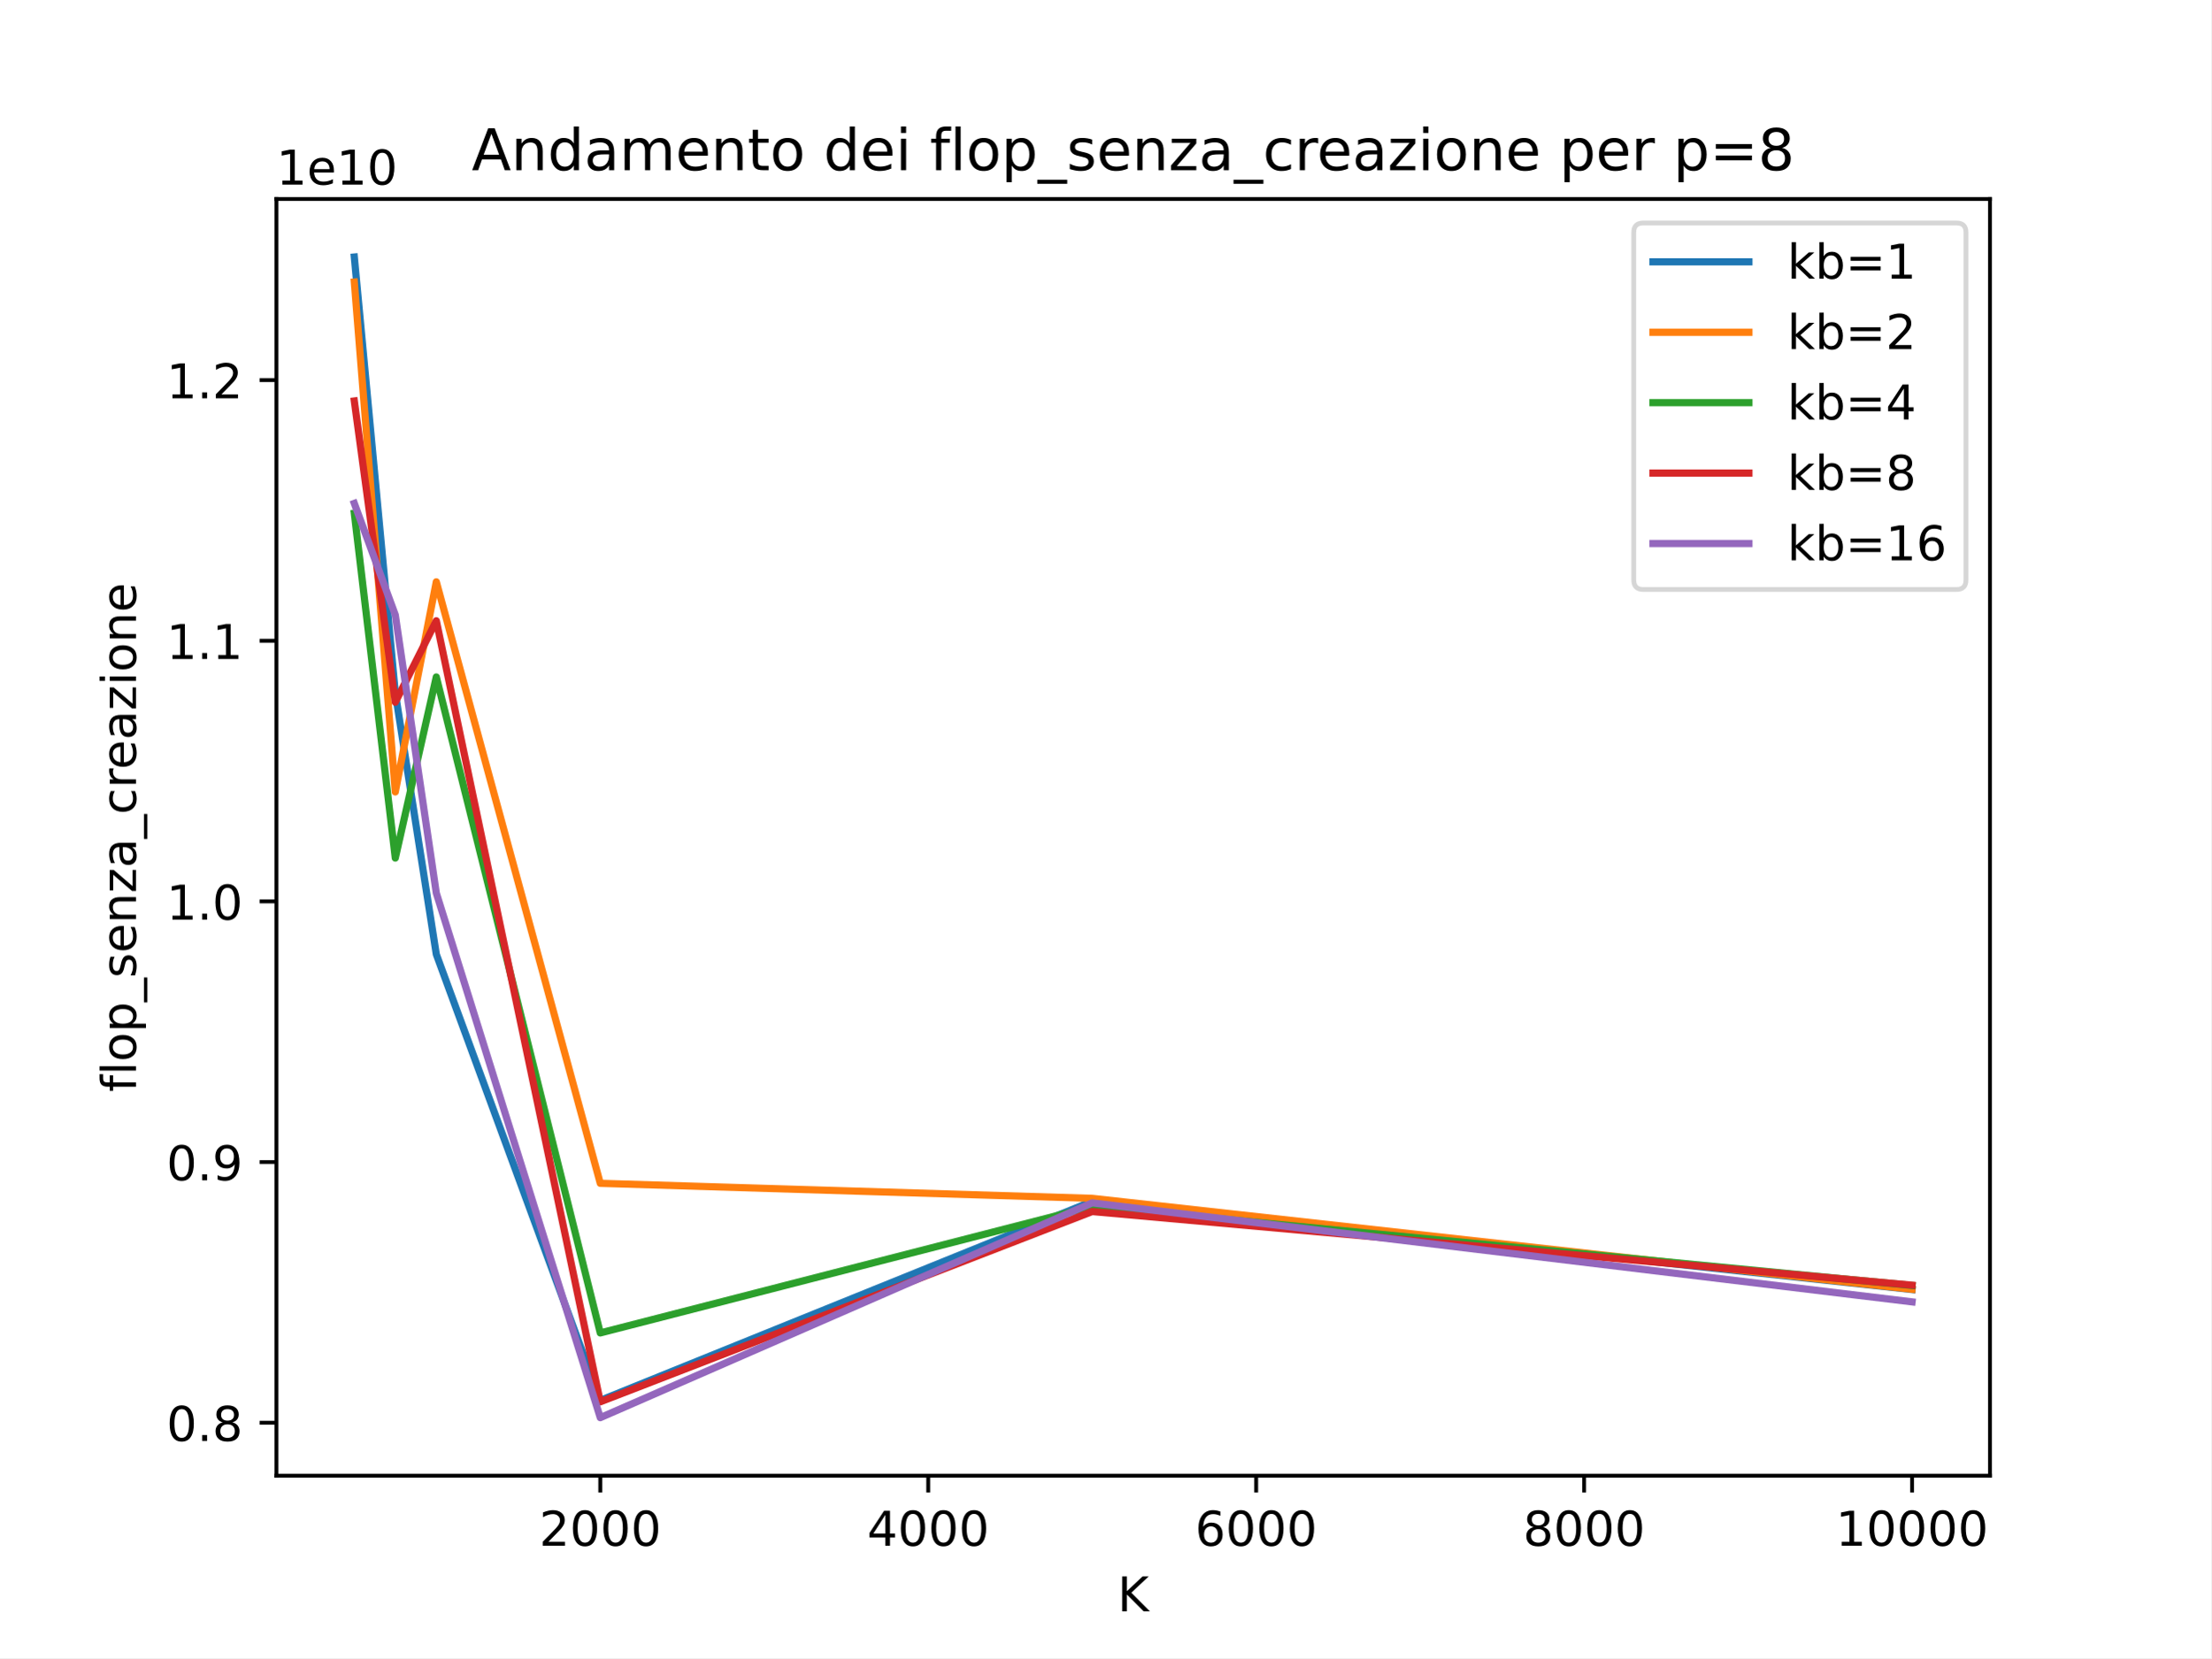
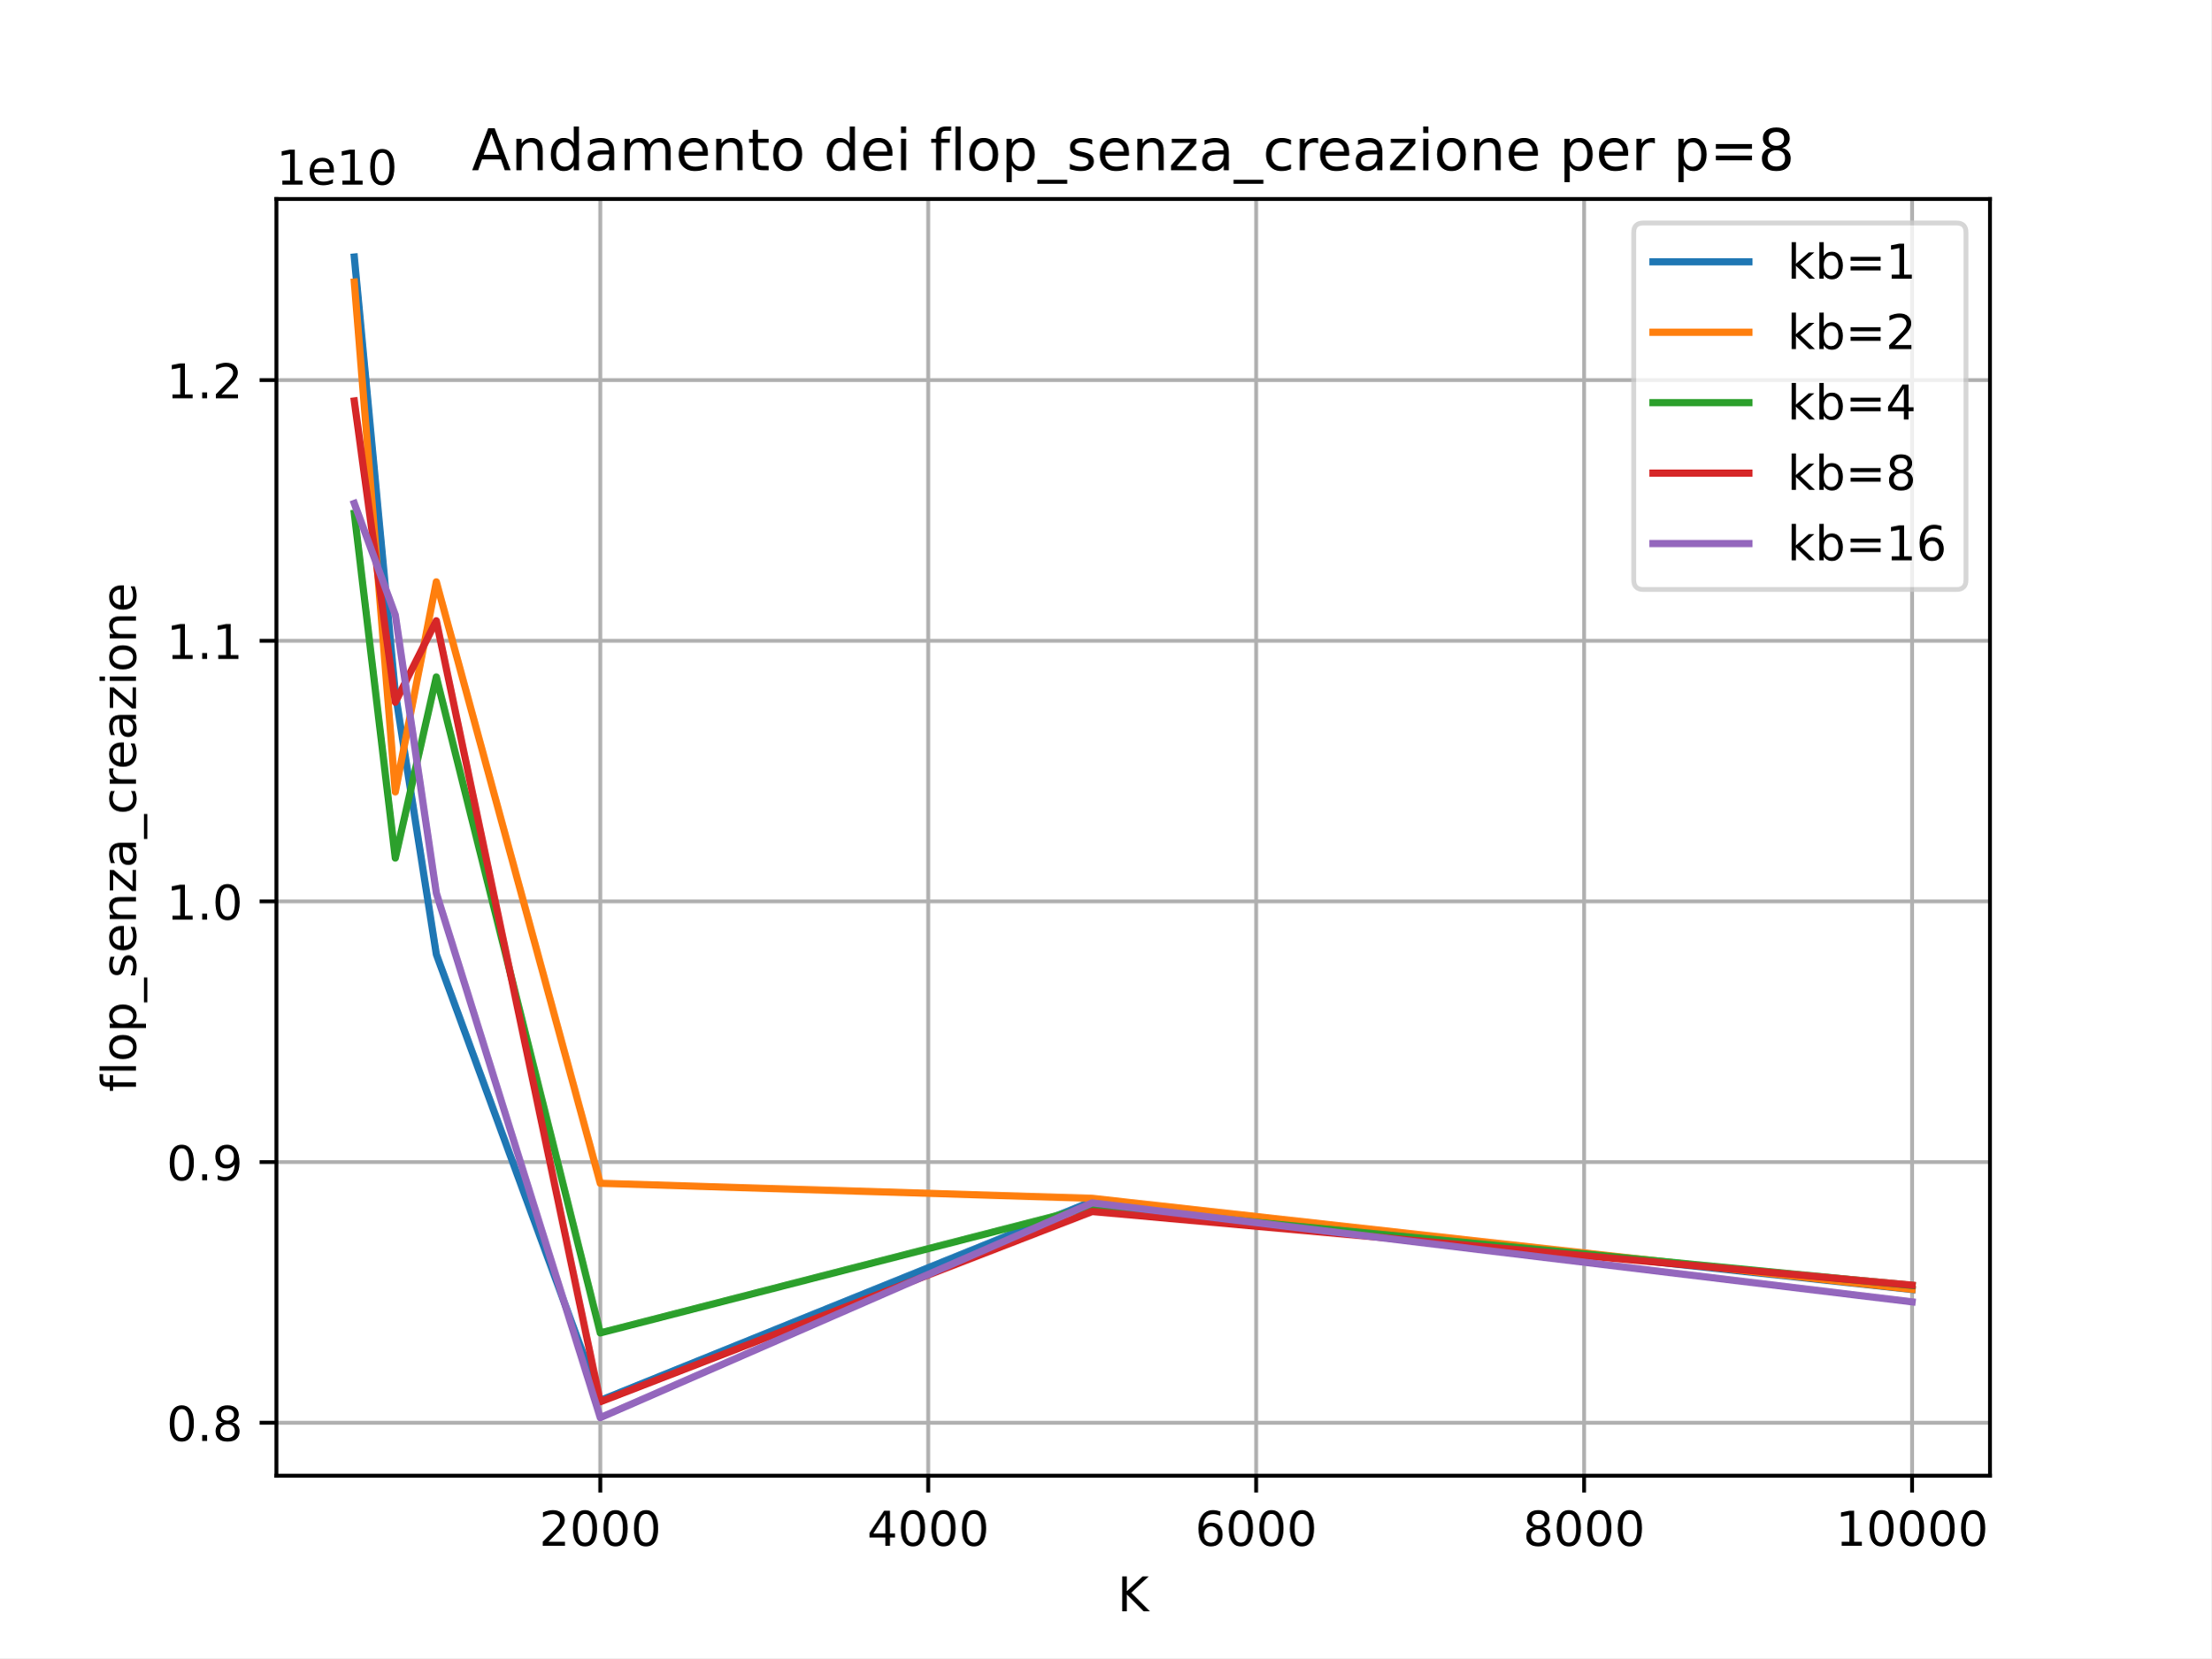
<svg xmlns="http://www.w3.org/2000/svg" xmlns:xlink="http://www.w3.org/1999/xlink" width="460.8pt" height="345.6pt" viewBox="0 0 460.8 345.6" version="1.1">
  <defs>
    <style type="text/css">*{stroke-linejoin: round; stroke-linecap: butt}</style>
  </defs>
  <g id="figure_1">
    <g id="patch_1">
      <path d="M 0 345.6  L 460.8 345.6  L 460.8 0  L 0 0  z " style="fill: #ffffff" />
    </g>
    <g id="axes_1">
      <g id="patch_2">
        <path d="M 57.6 307.584  L 414.72 307.584  L 414.72 41.472  L 57.6 41.472  z " style="fill: #ffffff" />
      </g>
      <g id="matplotlib.axis_1">
        <g id="xtick_1">
          <g id="line2d_1">
+             <path d="M 125.094 307.584  L 125.094 41.472  " clip-path="url(#p58158c4568)" style="fill: none; stroke: #b0b0b0; stroke-width: 0.8; stroke-linecap: square" />
+           </g>
+           <g id="line2d_2">
            <defs>
-               <path id="m87fdce02a1" d="M 0 0  L 0 3.5  " style="stroke: #000000; stroke-width: 0.8" />
+               <path id="m4afb182c5e" d="M 0 0  L 0 3.5  " style="stroke: #000000; stroke-width: 0.8" />
            </defs>
            <g>
-               <use xlink:href="#m87fdce02a1" x="125.094" y="307.584" style="stroke: #000000; stroke-width: 0.8" />
+               <use xlink:href="#m4afb182c5e" x="125.094" y="307.584" style="stroke: #000000; stroke-width: 0.8" />
            </g>
          </g>
          <g id="text_1">
            <g transform="translate(112.369 322.1824) scale(0.1 -0.1)">
              <defs>
                <path id="DejaVuSans-32" d="M 1228 531  L 3431 531  L 3431 0  L 469 0  L 469 531  Q 828 903 1448 1529  Q 2069 2156 2228 2338  Q 2531 2678 2651 2914  Q 2772 3150 2772 3378  Q 2772 3750 2511 3984  Q 2250 4219 1831 4219  Q 1534 4219 1204 4116  Q 875 4013 500 3803  L 500 4441  Q 881 4594 1212 4672  Q 1544 4750 1819 4750  Q 2544 4750 2975 4387  Q 3406 4025 3406 3419  Q 3406 3131 3298 2873  Q 3191 2616 2906 2266  Q 2828 2175 2409 1742  Q 1991 1309 1228 531  z " transform="scale(0.015625)" />
                <path id="DejaVuSans-30" d="M 2034 4250  Q 1547 4250 1301 3770  Q 1056 3291 1056 2328  Q 1056 1369 1301 889  Q 1547 409 2034 409  Q 2525 409 2770 889  Q 3016 1369 3016 2328  Q 3016 3291 2770 3770  Q 2525 4250 2034 4250  z M 2034 4750  Q 2819 4750 3233 4129  Q 3647 3509 3647 2328  Q 3647 1150 3233 529  Q 2819 -91 2034 -91  Q 1250 -91 836 529  Q 422 1150 422 2328  Q 422 3509 836 4129  Q 1250 4750 2034 4750  z " transform="scale(0.015625)" />
              </defs>
              <use xlink:href="#DejaVuSans-32" />
              <use xlink:href="#DejaVuSans-30" x="63.623" />
              <use xlink:href="#DejaVuSans-30" x="127.246" />
              <use xlink:href="#DejaVuSans-30" x="190.869" />
            </g>
          </g>
        </g>
        <g id="xtick_2">
-           <g id="line2d_2">
-             <g>
-               <use xlink:href="#m87fdce02a1" x="193.442" y="307.584" style="stroke: #000000; stroke-width: 0.8" />
+           <g id="line2d_3">
+             <path d="M 193.442 307.584  L 193.442 41.472  " clip-path="url(#p58158c4568)" style="fill: none; stroke: #b0b0b0; stroke-width: 0.8; stroke-linecap: square" />
+           </g>
+           <g id="line2d_4">
+             <g>
+               <use xlink:href="#m4afb182c5e" x="193.442" y="307.584" style="stroke: #000000; stroke-width: 0.8" />
            </g>
          </g>
          <g id="text_2">
            <g transform="translate(180.7173 322.1824) scale(0.1 -0.1)">
              <defs>
                <path id="DejaVuSans-34" d="M 2419 4116  L 825 1625  L 2419 1625  L 2419 4116  z M 2253 4666  L 3047 4666  L 3047 1625  L 3713 1625  L 3713 1100  L 3047 1100  L 3047 0  L 2419 0  L 2419 1100  L 313 1100  L 313 1709  L 2253 4666  z " transform="scale(0.015625)" />
              </defs>
              <use xlink:href="#DejaVuSans-34" />
              <use xlink:href="#DejaVuSans-30" x="63.623" />
              <use xlink:href="#DejaVuSans-30" x="127.246" />
              <use xlink:href="#DejaVuSans-30" x="190.869" />
            </g>
          </g>
        </g>
        <g id="xtick_3">
-           <g id="line2d_3">
-             <g>
-               <use xlink:href="#m87fdce02a1" x="261.791" y="307.584" style="stroke: #000000; stroke-width: 0.8" />
+           <g id="line2d_5">
+             <path d="M 261.791 307.584  L 261.791 41.472  " clip-path="url(#p58158c4568)" style="fill: none; stroke: #b0b0b0; stroke-width: 0.8; stroke-linecap: square" />
+           </g>
+           <g id="line2d_6">
+             <g>
+               <use xlink:href="#m4afb182c5e" x="261.791" y="307.584" style="stroke: #000000; stroke-width: 0.8" />
            </g>
          </g>
          <g id="text_3">
            <g transform="translate(249.0656 322.1824) scale(0.1 -0.1)">
              <defs>
                <path id="DejaVuSans-36" d="M 2113 2584  Q 1688 2584 1439 2293  Q 1191 2003 1191 1497  Q 1191 994 1439 701  Q 1688 409 2113 409  Q 2538 409 2786 701  Q 3034 994 3034 1497  Q 3034 2003 2786 2293  Q 2538 2584 2113 2584  z M 3366 4563  L 3366 3988  Q 3128 4100 2886 4159  Q 2644 4219 2406 4219  Q 1781 4219 1451 3797  Q 1122 3375 1075 2522  Q 1259 2794 1537 2939  Q 1816 3084 2150 3084  Q 2853 3084 3261 2657  Q 3669 2231 3669 1497  Q 3669 778 3244 343  Q 2819 -91 2113 -91  Q 1303 -91 875 529  Q 447 1150 447 2328  Q 447 3434 972 4092  Q 1497 4750 2381 4750  Q 2619 4750 2861 4703  Q 3103 4656 3366 4563  z " transform="scale(0.015625)" />
              </defs>
              <use xlink:href="#DejaVuSans-36" />
              <use xlink:href="#DejaVuSans-30" x="63.623" />
              <use xlink:href="#DejaVuSans-30" x="127.246" />
              <use xlink:href="#DejaVuSans-30" x="190.869" />
            </g>
          </g>
        </g>
        <g id="xtick_4">
-           <g id="line2d_4">
-             <g>
-               <use xlink:href="#m87fdce02a1" x="330.139" y="307.584" style="stroke: #000000; stroke-width: 0.8" />
+           <g id="line2d_7">
+             <path d="M 330.139 307.584  L 330.139 41.472  " clip-path="url(#p58158c4568)" style="fill: none; stroke: #b0b0b0; stroke-width: 0.8; stroke-linecap: square" />
+           </g>
+           <g id="line2d_8">
+             <g>
+               <use xlink:href="#m4afb182c5e" x="330.139" y="307.584" style="stroke: #000000; stroke-width: 0.8" />
            </g>
          </g>
          <g id="text_4">
            <g transform="translate(317.4139 322.1824) scale(0.1 -0.1)">
              <defs>
                <path id="DejaVuSans-38" d="M 2034 2216  Q 1584 2216 1326 1975  Q 1069 1734 1069 1313  Q 1069 891 1326 650  Q 1584 409 2034 409  Q 2484 409 2743 651  Q 3003 894 3003 1313  Q 3003 1734 2745 1975  Q 2488 2216 2034 2216  z M 1403 2484  Q 997 2584 770 2862  Q 544 3141 544 3541  Q 544 4100 942 4425  Q 1341 4750 2034 4750  Q 2731 4750 3128 4425  Q 3525 4100 3525 3541  Q 3525 3141 3298 2862  Q 3072 2584 2669 2484  Q 3125 2378 3379 2068  Q 3634 1759 3634 1313  Q 3634 634 3220 271  Q 2806 -91 2034 -91  Q 1263 -91 848 271  Q 434 634 434 1313  Q 434 1759 690 2068  Q 947 2378 1403 2484  z M 1172 3481  Q 1172 3119 1398 2916  Q 1625 2713 2034 2713  Q 2441 2713 2670 2916  Q 2900 3119 2900 3481  Q 2900 3844 2670 4047  Q 2441 4250 2034 4250  Q 1625 4250 1398 4047  Q 1172 3844 1172 3481  z " transform="scale(0.015625)" />
              </defs>
              <use xlink:href="#DejaVuSans-38" />
              <use xlink:href="#DejaVuSans-30" x="63.623" />
              <use xlink:href="#DejaVuSans-30" x="127.246" />
              <use xlink:href="#DejaVuSans-30" x="190.869" />
            </g>
          </g>
        </g>
        <g id="xtick_5">
-           <g id="line2d_5">
-             <g>
-               <use xlink:href="#m87fdce02a1" x="398.487" y="307.584" style="stroke: #000000; stroke-width: 0.8" />
+           <g id="line2d_9">
+             <path d="M 398.487 307.584  L 398.487 41.472  " clip-path="url(#p58158c4568)" style="fill: none; stroke: #b0b0b0; stroke-width: 0.8; stroke-linecap: square" />
+           </g>
+           <g id="line2d_10">
+             <g>
+               <use xlink:href="#m4afb182c5e" x="398.487" y="307.584" style="stroke: #000000; stroke-width: 0.8" />
            </g>
          </g>
          <g id="text_5">
            <g transform="translate(382.581 322.1824) scale(0.1 -0.1)">
              <defs>
                <path id="DejaVuSans-31" d="M 794 531  L 1825 531  L 1825 4091  L 703 3866  L 703 4441  L 1819 4666  L 2450 4666  L 2450 531  L 3481 531  L 3481 0  L 794 0  L 794 531  z " transform="scale(0.015625)" />
              </defs>
              <use xlink:href="#DejaVuSans-31" />
              <use xlink:href="#DejaVuSans-30" x="63.623" />
              <use xlink:href="#DejaVuSans-30" x="127.246" />
              <use xlink:href="#DejaVuSans-30" x="190.869" />
              <use xlink:href="#DejaVuSans-30" x="254.492" />
            </g>
          </g>
        </g>
        <g id="text_6">
          <g transform="translate(232.8811 335.8606) scale(0.1 -0.1)">
            <defs>
              <path id="DejaVuSans-4b" d="M 628 4666  L 1259 4666  L 1259 2694  L 3353 4666  L 4166 4666  L 1850 2491  L 4331 0  L 3500 0  L 1259 2247  L 1259 0  L 628 0  L 628 4666  z " transform="scale(0.015625)" />
            </defs>
            <use xlink:href="#DejaVuSans-4b" />
          </g>
        </g>
      </g>
      <g id="matplotlib.axis_2">
        <g id="ytick_1">
-           <g id="line2d_6">
+           <g id="line2d_11">
+             <path d="M 57.6 296.546  L 414.72 296.546  " clip-path="url(#p58158c4568)" style="fill: none; stroke: #b0b0b0; stroke-width: 0.8; stroke-linecap: square" />
+           </g>
+           <g id="line2d_12">
            <defs>
-               <path id="m0313a1f273" d="M 0 0  L -3.5 0  " style="stroke: #000000; stroke-width: 0.8" />
+               <path id="m703a14bba7" d="M 0 0  L -3.5 0  " style="stroke: #000000; stroke-width: 0.8" />
            </defs>
            <g>
-               <use xlink:href="#m0313a1f273" x="57.6" y="296.546" style="stroke: #000000; stroke-width: 0.8" />
+               <use xlink:href="#m703a14bba7" x="57.6" y="296.546" style="stroke: #000000; stroke-width: 0.8" />
            </g>
          </g>
          <g id="text_7">
            <g transform="translate(34.69687 300.3448) scale(0.1 -0.1)">
              <defs>
                <path id="DejaVuSans-2e" d="M 684 794  L 1344 794  L 1344 0  L 684 0  L 684 794  z " transform="scale(0.015625)" />
              </defs>
              <use xlink:href="#DejaVuSans-30" />
              <use xlink:href="#DejaVuSans-2e" x="63.623" />
              <use xlink:href="#DejaVuSans-38" x="95.41" />
            </g>
          </g>
        </g>
        <g id="ytick_2">
-           <g id="line2d_7">
-             <g>
-               <use xlink:href="#m0313a1f273" x="57.6" y="242.214" style="stroke: #000000; stroke-width: 0.8" />
+           <g id="line2d_13">
+             <path d="M 57.6 242.214  L 414.72 242.214  " clip-path="url(#p58158c4568)" style="fill: none; stroke: #b0b0b0; stroke-width: 0.8; stroke-linecap: square" />
+           </g>
+           <g id="line2d_14">
+             <g>
+               <use xlink:href="#m703a14bba7" x="57.6" y="242.214" style="stroke: #000000; stroke-width: 0.8" />
            </g>
          </g>
          <g id="text_8">
            <g transform="translate(34.69687 246.0132) scale(0.1 -0.1)">
              <defs>
                <path id="DejaVuSans-39" d="M 703 97  L 703 672  Q 941 559 1184 500  Q 1428 441 1663 441  Q 2288 441 2617 861  Q 2947 1281 2994 2138  Q 2813 1869 2534 1725  Q 2256 1581 1919 1581  Q 1219 1581 811 2004  Q 403 2428 403 3163  Q 403 3881 828 4315  Q 1253 4750 1959 4750  Q 2769 4750 3195 4129  Q 3622 3509 3622 2328  Q 3622 1225 3098 567  Q 2575 -91 1691 -91  Q 1453 -91 1209 -44  Q 966 3 703 97  z M 1959 2075  Q 2384 2075 2632 2365  Q 2881 2656 2881 3163  Q 2881 3666 2632 3958  Q 2384 4250 1959 4250  Q 1534 4250 1286 3958  Q 1038 3666 1038 3163  Q 1038 2656 1286 2365  Q 1534 2075 1959 2075  z " transform="scale(0.015625)" />
              </defs>
              <use xlink:href="#DejaVuSans-30" />
              <use xlink:href="#DejaVuSans-2e" x="63.623" />
              <use xlink:href="#DejaVuSans-39" x="95.41" />
            </g>
          </g>
        </g>
        <g id="ytick_3">
-           <g id="line2d_8">
-             <g>
-               <use xlink:href="#m0313a1f273" x="57.6" y="187.882" style="stroke: #000000; stroke-width: 0.8" />
+           <g id="line2d_15">
+             <path d="M 57.6 187.882  L 414.72 187.882  " clip-path="url(#p58158c4568)" style="fill: none; stroke: #b0b0b0; stroke-width: 0.8; stroke-linecap: square" />
+           </g>
+           <g id="line2d_16">
+             <g>
+               <use xlink:href="#m703a14bba7" x="57.6" y="187.882" style="stroke: #000000; stroke-width: 0.8" />
            </g>
          </g>
          <g id="text_9">
            <g transform="translate(34.69687 191.6816) scale(0.1 -0.1)">
              <use xlink:href="#DejaVuSans-31" />
              <use xlink:href="#DejaVuSans-2e" x="63.623" />
              <use xlink:href="#DejaVuSans-30" x="95.41" />
            </g>
          </g>
        </g>
        <g id="ytick_4">
-           <g id="line2d_9">
-             <g>
-               <use xlink:href="#m0313a1f273" x="57.6" y="133.551" style="stroke: #000000; stroke-width: 0.8" />
+           <g id="line2d_17">
+             <path d="M 57.6 133.551  L 414.72 133.551  " clip-path="url(#p58158c4568)" style="fill: none; stroke: #b0b0b0; stroke-width: 0.8; stroke-linecap: square" />
+           </g>
+           <g id="line2d_18">
+             <g>
+               <use xlink:href="#m703a14bba7" x="57.6" y="133.551" style="stroke: #000000; stroke-width: 0.8" />
            </g>
          </g>
          <g id="text_10">
            <g transform="translate(34.69687 137.3501) scale(0.1 -0.1)">
              <use xlink:href="#DejaVuSans-31" />
              <use xlink:href="#DejaVuSans-2e" x="63.623" />
              <use xlink:href="#DejaVuSans-31" x="95.41" />
            </g>
          </g>
        </g>
        <g id="ytick_5">
-           <g id="line2d_10">
-             <g>
-               <use xlink:href="#m0313a1f273" x="57.6" y="79.219" style="stroke: #000000; stroke-width: 0.8" />
+           <g id="line2d_19">
+             <path d="M 57.6 79.219  L 414.72 79.219  " clip-path="url(#p58158c4568)" style="fill: none; stroke: #b0b0b0; stroke-width: 0.8; stroke-linecap: square" />
+           </g>
+           <g id="line2d_20">
+             <g>
+               <use xlink:href="#m703a14bba7" x="57.6" y="79.219" style="stroke: #000000; stroke-width: 0.8" />
            </g>
          </g>
          <g id="text_11">
            <g transform="translate(34.69687 83.0185) scale(0.1 -0.1)">
              <use xlink:href="#DejaVuSans-31" />
              <use xlink:href="#DejaVuSans-2e" x="63.623" />
              <use xlink:href="#DejaVuSans-32" x="95.41" />
            </g>
          </g>
        </g>
        <g id="text_12">
          <g transform="translate(28.33906 227.5999) rotate(-90) scale(0.1 -0.1)">
            <defs>
              <path id="DejaVuSans-66" d="M 2375 4863  L 2375 4384  L 1825 4384  Q 1516 4384 1395 4259  Q 1275 4134 1275 3809  L 1275 3500  L 2222 3500  L 2222 3053  L 1275 3053  L 1275 0  L 697 0  L 697 3053  L 147 3053  L 147 3500  L 697 3500  L 697 3744  Q 697 4328 969 4595  Q 1241 4863 1831 4863  L 2375 4863  z " transform="scale(0.015625)" />
              <path id="DejaVuSans-6c" d="M 603 4863  L 1178 4863  L 1178 0  L 603 0  L 603 4863  z " transform="scale(0.015625)" />
              <path id="DejaVuSans-6f" d="M 1959 3097  Q 1497 3097 1228 2736  Q 959 2375 959 1747  Q 959 1119 1226 758  Q 1494 397 1959 397  Q 2419 397 2687 759  Q 2956 1122 2956 1747  Q 2956 2369 2687 2733  Q 2419 3097 1959 3097  z M 1959 3584  Q 2709 3584 3137 3096  Q 3566 2609 3566 1747  Q 3566 888 3137 398  Q 2709 -91 1959 -91  Q 1206 -91 779 398  Q 353 888 353 1747  Q 353 2609 779 3096  Q 1206 3584 1959 3584  z " transform="scale(0.015625)" />
              <path id="DejaVuSans-70" d="M 1159 525  L 1159 -1331  L 581 -1331  L 581 3500  L 1159 3500  L 1159 2969  Q 1341 3281 1617 3432  Q 1894 3584 2278 3584  Q 2916 3584 3314 3078  Q 3713 2572 3713 1747  Q 3713 922 3314 415  Q 2916 -91 2278 -91  Q 1894 -91 1617 61  Q 1341 213 1159 525  z M 3116 1747  Q 3116 2381 2855 2742  Q 2594 3103 2138 3103  Q 1681 3103 1420 2742  Q 1159 2381 1159 1747  Q 1159 1113 1420 752  Q 1681 391 2138 391  Q 2594 391 2855 752  Q 3116 1113 3116 1747  z " transform="scale(0.015625)" />
              <path id="DejaVuSans-5f" d="M 3263 -1063  L 3263 -1509  L -63 -1509  L -63 -1063  L 3263 -1063  z " transform="scale(0.015625)" />
              <path id="DejaVuSans-73" d="M 2834 3397  L 2834 2853  Q 2591 2978 2328 3040  Q 2066 3103 1784 3103  Q 1356 3103 1142 2972  Q 928 2841 928 2578  Q 928 2378 1081 2264  Q 1234 2150 1697 2047  L 1894 2003  Q 2506 1872 2764 1633  Q 3022 1394 3022 966  Q 3022 478 2636 193  Q 2250 -91 1575 -91  Q 1294 -91 989 -36  Q 684 19 347 128  L 347 722  Q 666 556 975 473  Q 1284 391 1588 391  Q 1994 391 2212 530  Q 2431 669 2431 922  Q 2431 1156 2273 1281  Q 2116 1406 1581 1522  L 1381 1569  Q 847 1681 609 1914  Q 372 2147 372 2553  Q 372 3047 722 3315  Q 1072 3584 1716 3584  Q 2034 3584 2315 3537  Q 2597 3491 2834 3397  z " transform="scale(0.015625)" />
              <path id="DejaVuSans-65" d="M 3597 1894  L 3597 1613  L 953 1613  Q 991 1019 1311 708  Q 1631 397 2203 397  Q 2534 397 2845 478  Q 3156 559 3463 722  L 3463 178  Q 3153 47 2828 -22  Q 2503 -91 2169 -91  Q 1331 -91 842 396  Q 353 884 353 1716  Q 353 2575 817 3079  Q 1281 3584 2069 3584  Q 2775 3584 3186 3129  Q 3597 2675 3597 1894  z M 3022 2063  Q 3016 2534 2758 2815  Q 2500 3097 2075 3097  Q 1594 3097 1305 2825  Q 1016 2553 972 2059  L 3022 2063  z " transform="scale(0.015625)" />
              <path id="DejaVuSans-6e" d="M 3513 2113  L 3513 0  L 2938 0  L 2938 2094  Q 2938 2591 2744 2837  Q 2550 3084 2163 3084  Q 1697 3084 1428 2787  Q 1159 2491 1159 1978  L 1159 0  L 581 0  L 581 3500  L 1159 3500  L 1159 2956  Q 1366 3272 1645 3428  Q 1925 3584 2291 3584  Q 2894 3584 3203 3211  Q 3513 2838 3513 2113  z " transform="scale(0.015625)" />
              <path id="DejaVuSans-7a" d="M 353 3500  L 3084 3500  L 3084 2975  L 922 459  L 3084 459  L 3084 0  L 275 0  L 275 525  L 2438 3041  L 353 3041  L 353 3500  z " transform="scale(0.015625)" />
              <path id="DejaVuSans-61" d="M 2194 1759  Q 1497 1759 1228 1600  Q 959 1441 959 1056  Q 959 750 1161 570  Q 1363 391 1709 391  Q 2188 391 2477 730  Q 2766 1069 2766 1631  L 2766 1759  L 2194 1759  z M 3341 1997  L 3341 0  L 2766 0  L 2766 531  Q 2569 213 2275 61  Q 1981 -91 1556 -91  Q 1019 -91 701 211  Q 384 513 384 1019  Q 384 1609 779 1909  Q 1175 2209 1959 2209  L 2766 2209  L 2766 2266  Q 2766 2663 2505 2880  Q 2244 3097 1772 3097  Q 1472 3097 1187 3025  Q 903 2953 641 2809  L 641 3341  Q 956 3463 1253 3523  Q 1550 3584 1831 3584  Q 2591 3584 2966 3190  Q 3341 2797 3341 1997  z " transform="scale(0.015625)" />
              <path id="DejaVuSans-63" d="M 3122 3366  L 3122 2828  Q 2878 2963 2633 3030  Q 2388 3097 2138 3097  Q 1578 3097 1268 2742  Q 959 2388 959 1747  Q 959 1106 1268 751  Q 1578 397 2138 397  Q 2388 397 2633 464  Q 2878 531 3122 666  L 3122 134  Q 2881 22 2623 -34  Q 2366 -91 2075 -91  Q 1284 -91 818 406  Q 353 903 353 1747  Q 353 2603 823 3093  Q 1294 3584 2113 3584  Q 2378 3584 2631 3529  Q 2884 3475 3122 3366  z " transform="scale(0.015625)" />
              <path id="DejaVuSans-72" d="M 2631 2963  Q 2534 3019 2420 3045  Q 2306 3072 2169 3072  Q 1681 3072 1420 2755  Q 1159 2438 1159 1844  L 1159 0  L 581 0  L 581 3500  L 1159 3500  L 1159 2956  Q 1341 3275 1631 3429  Q 1922 3584 2338 3584  Q 2397 3584 2469 3576  Q 2541 3569 2628 3553  L 2631 2963  z " transform="scale(0.015625)" />
              <path id="DejaVuSans-69" d="M 603 3500  L 1178 3500  L 1178 0  L 603 0  L 603 3500  z M 603 4863  L 1178 4863  L 1178 4134  L 603 4134  L 603 4863  z " transform="scale(0.015625)" />
            </defs>
            <use xlink:href="#DejaVuSans-66" />
            <use xlink:href="#DejaVuSans-6c" x="35.205" />
            <use xlink:href="#DejaVuSans-6f" x="62.988" />
            <use xlink:href="#DejaVuSans-70" x="124.17" />
            <use xlink:href="#DejaVuSans-5f" x="187.646" />
            <use xlink:href="#DejaVuSans-73" x="237.646" />
            <use xlink:href="#DejaVuSans-65" x="289.746" />
            <use xlink:href="#DejaVuSans-6e" x="351.27" />
            <use xlink:href="#DejaVuSans-7a" x="414.648" />
            <use xlink:href="#DejaVuSans-61" x="467.139" />
            <use xlink:href="#DejaVuSans-5f" x="528.418" />
            <use xlink:href="#DejaVuSans-63" x="578.418" />
            <use xlink:href="#DejaVuSans-72" x="633.398" />
            <use xlink:href="#DejaVuSans-65" x="672.262" />
            <use xlink:href="#DejaVuSans-61" x="733.785" />
            <use xlink:href="#DejaVuSans-7a" x="795.064" />
            <use xlink:href="#DejaVuSans-69" x="847.555" />
            <use xlink:href="#DejaVuSans-6f" x="875.338" />
            <use xlink:href="#DejaVuSans-6e" x="936.52" />
            <use xlink:href="#DejaVuSans-65" x="999.898" />
          </g>
        </g>
        <g id="text_13">
          <g transform="translate(57.6 38.472) scale(0.1 -0.1)">
            <use xlink:href="#DejaVuSans-31" />
            <use xlink:href="#DejaVuSans-65" x="63.623" />
            <use xlink:href="#DejaVuSans-31" x="125.146" />
            <use xlink:href="#DejaVuSans-30" x="188.77" />
          </g>
        </g>
      </g>
-       <g id="line2d_11">
-         <path d="M 73.833 53.568  L 82.376 144.4  L 90.92 198.899  L 125.094 291.891  L 227.616 250.413  L 398.487 268.788  " clip-path="url(#p95288e8c8e)" style="fill: none; stroke: #1f77b4; stroke-width: 1.5; stroke-linecap: square" />
-       </g>
-       <g id="line2d_12">
-         <path d="M 73.833 58.778  L 82.376 165.065  L 90.92 121.263  L 125.094 246.645  L 227.616 249.777  L 398.487 268.738  " clip-path="url(#p95288e8c8e)" style="fill: none; stroke: #ff7f0e; stroke-width: 1.5; stroke-linecap: square" />
-       </g>
-       <g id="line2d_13">
-         <path d="M 73.833 106.981  L 82.376 178.844  L 90.92 141.098  L 125.094 277.829  L 227.616 251.484  L 398.487 267.945  " clip-path="url(#p95288e8c8e)" style="fill: none; stroke: #2ca02c; stroke-width: 1.5; stroke-linecap: square" />
-       </g>
-       <g id="line2d_14">
-         <path d="M 73.833 83.573  L 82.376 146.371  L 90.92 129.381  L 125.094 292.188  L 227.616 252.528  L 398.487 267.877  " clip-path="url(#p95288e8c8e)" style="fill: none; stroke: #d62728; stroke-width: 1.5; stroke-linecap: square" />
-       </g>
-       <g id="line2d_15">
-         <path d="M 73.833 104.918  L 82.376 128.179  L 90.92 186.129  L 125.094 295.488  L 227.616 250.724  L 398.487 271.354  " clip-path="url(#p95288e8c8e)" style="fill: none; stroke: #9467bd; stroke-width: 1.5; stroke-linecap: square" />
+       <g id="line2d_21">
+         <path d="M 73.833 53.568  L 82.376 144.4  L 90.92 198.899  L 125.094 291.891  L 227.616 250.413  L 398.487 268.788  " clip-path="url(#p58158c4568)" style="fill: none; stroke: #1f77b4; stroke-width: 1.5; stroke-linecap: square" />
+       </g>
+       <g id="line2d_22">
+         <path d="M 73.833 58.778  L 82.376 165.065  L 90.92 121.263  L 125.094 246.645  L 227.616 249.777  L 398.487 268.738  " clip-path="url(#p58158c4568)" style="fill: none; stroke: #ff7f0e; stroke-width: 1.5; stroke-linecap: square" />
+       </g>
+       <g id="line2d_23">
+         <path d="M 73.833 106.981  L 82.376 178.844  L 90.92 141.098  L 125.094 277.829  L 227.616 251.484  L 398.487 267.945  " clip-path="url(#p58158c4568)" style="fill: none; stroke: #2ca02c; stroke-width: 1.5; stroke-linecap: square" />
+       </g>
+       <g id="line2d_24">
+         <path d="M 73.833 83.573  L 82.376 146.371  L 90.92 129.381  L 125.094 292.188  L 227.616 252.528  L 398.487 267.877  " clip-path="url(#p58158c4568)" style="fill: none; stroke: #d62728; stroke-width: 1.5; stroke-linecap: square" />
+       </g>
+       <g id="line2d_25">
+         <path d="M 73.833 104.918  L 82.376 128.179  L 90.92 186.129  L 125.094 295.488  L 227.616 250.724  L 398.487 271.354  " clip-path="url(#p58158c4568)" style="fill: none; stroke: #9467bd; stroke-width: 1.5; stroke-linecap: square" />
      </g>
      <g id="patch_3">
        <path d="M 57.6 307.584  L 57.6 41.472  " style="fill: none; stroke: #000000; stroke-width: 0.8; stroke-linejoin: miter; stroke-linecap: square" />
      </g>
      <g id="patch_4">
        <path d="M 414.72 307.584  L 414.72 41.472  " style="fill: none; stroke: #000000; stroke-width: 0.8; stroke-linejoin: miter; stroke-linecap: square" />
      </g>
      <g id="patch_5">
        <path d="M 57.6 307.584  L 414.72 307.584  " style="fill: none; stroke: #000000; stroke-width: 0.8; stroke-linejoin: miter; stroke-linecap: square" />
      </g>
      <g id="patch_6">
        <path d="M 57.6 41.472  L 414.72 41.472  " style="fill: none; stroke: #000000; stroke-width: 0.8; stroke-linejoin: miter; stroke-linecap: square" />
      </g>
      <g id="text_14">
        <g transform="translate(98.30156 35.472) scale(0.12 -0.12)">
          <defs>
            <path id="DejaVuSans-41" d="M 2188 4044  L 1331 1722  L 3047 1722  L 2188 4044  z M 1831 4666  L 2547 4666  L 4325 0  L 3669 0  L 3244 1197  L 1141 1197  L 716 0  L 50 0  L 1831 4666  z " transform="scale(0.015625)" />
            <path id="DejaVuSans-64" d="M 2906 2969  L 2906 4863  L 3481 4863  L 3481 0  L 2906 0  L 2906 525  Q 2725 213 2448 61  Q 2172 -91 1784 -91  Q 1150 -91 751 415  Q 353 922 353 1747  Q 353 2572 751 3078  Q 1150 3584 1784 3584  Q 2172 3584 2448 3432  Q 2725 3281 2906 2969  z M 947 1747  Q 947 1113 1208 752  Q 1469 391 1925 391  Q 2381 391 2643 752  Q 2906 1113 2906 1747  Q 2906 2381 2643 2742  Q 2381 3103 1925 3103  Q 1469 3103 1208 2742  Q 947 2381 947 1747  z " transform="scale(0.015625)" />
            <path id="DejaVuSans-6d" d="M 3328 2828  Q 3544 3216 3844 3400  Q 4144 3584 4550 3584  Q 5097 3584 5394 3201  Q 5691 2819 5691 2113  L 5691 0  L 5113 0  L 5113 2094  Q 5113 2597 4934 2840  Q 4756 3084 4391 3084  Q 3944 3084 3684 2787  Q 3425 2491 3425 1978  L 3425 0  L 2847 0  L 2847 2094  Q 2847 2600 2669 2842  Q 2491 3084 2119 3084  Q 1678 3084 1418 2786  Q 1159 2488 1159 1978  L 1159 0  L 581 0  L 581 3500  L 1159 3500  L 1159 2956  Q 1356 3278 1631 3431  Q 1906 3584 2284 3584  Q 2666 3584 2933 3390  Q 3200 3197 3328 2828  z " transform="scale(0.015625)" />
            <path id="DejaVuSans-74" d="M 1172 4494  L 1172 3500  L 2356 3500  L 2356 3053  L 1172 3053  L 1172 1153  Q 1172 725 1289 603  Q 1406 481 1766 481  L 2356 481  L 2356 0  L 1766 0  Q 1100 0 847 248  Q 594 497 594 1153  L 594 3053  L 172 3053  L 172 3500  L 594 3500  L 594 4494  L 1172 4494  z " transform="scale(0.015625)" />
            <path id="DejaVuSans-20" transform="scale(0.015625)" />
            <path id="DejaVuSans-3d" d="M 678 2906  L 4684 2906  L 4684 2381  L 678 2381  L 678 2906  z M 678 1631  L 4684 1631  L 4684 1100  L 678 1100  L 678 1631  z " transform="scale(0.015625)" />
          </defs>
          <use xlink:href="#DejaVuSans-41" />
          <use xlink:href="#DejaVuSans-6e" x="68.408" />
          <use xlink:href="#DejaVuSans-64" x="131.787" />
          <use xlink:href="#DejaVuSans-61" x="195.264" />
          <use xlink:href="#DejaVuSans-6d" x="256.543" />
          <use xlink:href="#DejaVuSans-65" x="353.955" />
          <use xlink:href="#DejaVuSans-6e" x="415.479" />
          <use xlink:href="#DejaVuSans-74" x="478.857" />
          <use xlink:href="#DejaVuSans-6f" x="518.066" />
          <use xlink:href="#DejaVuSans-20" x="579.248" />
          <use xlink:href="#DejaVuSans-64" x="611.035" />
          <use xlink:href="#DejaVuSans-65" x="674.512" />
          <use xlink:href="#DejaVuSans-69" x="736.035" />
          <use xlink:href="#DejaVuSans-20" x="763.818" />
          <use xlink:href="#DejaVuSans-66" x="795.605" />
          <use xlink:href="#DejaVuSans-6c" x="830.811" />
          <use xlink:href="#DejaVuSans-6f" x="858.594" />
          <use xlink:href="#DejaVuSans-70" x="919.775" />
          <use xlink:href="#DejaVuSans-5f" x="983.252" />
          <use xlink:href="#DejaVuSans-73" x="1033.252" />
          <use xlink:href="#DejaVuSans-65" x="1085.352" />
          <use xlink:href="#DejaVuSans-6e" x="1146.875" />
          <use xlink:href="#DejaVuSans-7a" x="1210.254" />
          <use xlink:href="#DejaVuSans-61" x="1262.744" />
          <use xlink:href="#DejaVuSans-5f" x="1324.023" />
          <use xlink:href="#DejaVuSans-63" x="1374.023" />
          <use xlink:href="#DejaVuSans-72" x="1429.004" />
          <use xlink:href="#DejaVuSans-65" x="1467.867" />
          <use xlink:href="#DejaVuSans-61" x="1529.391" />
          <use xlink:href="#DejaVuSans-7a" x="1590.67" />
          <use xlink:href="#DejaVuSans-69" x="1643.16" />
          <use xlink:href="#DejaVuSans-6f" x="1670.943" />
          <use xlink:href="#DejaVuSans-6e" x="1732.125" />
          <use xlink:href="#DejaVuSans-65" x="1795.504" />
          <use xlink:href="#DejaVuSans-20" x="1857.027" />
          <use xlink:href="#DejaVuSans-70" x="1888.814" />
          <use xlink:href="#DejaVuSans-65" x="1952.291" />
          <use xlink:href="#DejaVuSans-72" x="2013.814" />
          <use xlink:href="#DejaVuSans-20" x="2054.928" />
          <use xlink:href="#DejaVuSans-70" x="2086.715" />
          <use xlink:href="#DejaVuSans-3d" x="2150.191" />
          <use xlink:href="#DejaVuSans-38" x="2233.98" />
        </g>
      </g>
      <g id="legend_1">
        <g id="patch_7">
          <path d="M 342.476 122.863  L 407.72 122.863  Q 409.72 122.863 409.72 120.863  L 409.72 48.472  Q 409.72 46.472 407.72 46.472  L 342.476 46.472  Q 340.476 46.472 340.476 48.472  L 340.476 120.863  Q 340.476 122.863 342.476 122.863  z " style="fill: #ffffff; opacity: 0.8; stroke: #cccccc; stroke-linejoin: miter" />
        </g>
-         <g id="line2d_16">
+         <g id="line2d_26">
          <path d="M 344.476 54.57  L 354.476 54.57  L 364.476 54.57  " style="fill: none; stroke: #1f77b4; stroke-width: 1.5; stroke-linecap: square" />
        </g>
        <g id="text_15">
          <g transform="translate(372.4762 58.07044) scale(0.1 -0.1)">
            <defs>
              <path id="DejaVuSans-6b" d="M 581 4863  L 1159 4863  L 1159 1991  L 2875 3500  L 3609 3500  L 1753 1863  L 3688 0  L 2938 0  L 1159 1709  L 1159 0  L 581 0  L 581 4863  z " transform="scale(0.015625)" />
              <path id="DejaVuSans-62" d="M 3116 1747  Q 3116 2381 2855 2742  Q 2594 3103 2138 3103  Q 1681 3103 1420 2742  Q 1159 2381 1159 1747  Q 1159 1113 1420 752  Q 1681 391 2138 391  Q 2594 391 2855 752  Q 3116 1113 3116 1747  z M 1159 2969  Q 1341 3281 1617 3432  Q 1894 3584 2278 3584  Q 2916 3584 3314 3078  Q 3713 2572 3713 1747  Q 3713 922 3314 415  Q 2916 -91 2278 -91  Q 1894 -91 1617 61  Q 1341 213 1159 525  L 1159 0  L 581 0  L 581 4863  L 1159 4863  L 1159 2969  z " transform="scale(0.015625)" />
            </defs>
            <use xlink:href="#DejaVuSans-6b" />
            <use xlink:href="#DejaVuSans-62" x="57.91" />
            <use xlink:href="#DejaVuSans-3d" x="121.387" />
            <use xlink:href="#DejaVuSans-31" x="205.176" />
          </g>
        </g>
-         <g id="line2d_17">
+         <g id="line2d_27">
          <path d="M 344.476 69.249  L 354.476 69.249  L 364.476 69.249  " style="fill: none; stroke: #ff7f0e; stroke-width: 1.5; stroke-linecap: square" />
        </g>
        <g id="text_16">
          <g transform="translate(372.4762 72.74856) scale(0.1 -0.1)">
            <use xlink:href="#DejaVuSans-6b" />
            <use xlink:href="#DejaVuSans-62" x="57.91" />
            <use xlink:href="#DejaVuSans-3d" x="121.387" />
            <use xlink:href="#DejaVuSans-32" x="205.176" />
          </g>
        </g>
-         <g id="line2d_18">
+         <g id="line2d_28">
          <path d="M 344.476 83.927  L 354.476 83.927  L 364.476 83.927  " style="fill: none; stroke: #2ca02c; stroke-width: 1.5; stroke-linecap: square" />
        </g>
        <g id="text_17">
          <g transform="translate(372.4762 87.42669) scale(0.1 -0.1)">
            <use xlink:href="#DejaVuSans-6b" />
            <use xlink:href="#DejaVuSans-62" x="57.91" />
            <use xlink:href="#DejaVuSans-3d" x="121.387" />
            <use xlink:href="#DejaVuSans-34" x="205.176" />
          </g>
        </g>
-         <g id="line2d_19">
+         <g id="line2d_29">
          <path d="M 344.476 98.605  L 354.476 98.605  L 364.476 98.605  " style="fill: none; stroke: #d62728; stroke-width: 1.5; stroke-linecap: square" />
        </g>
        <g id="text_18">
          <g transform="translate(372.4762 102.1048) scale(0.1 -0.1)">
            <use xlink:href="#DejaVuSans-6b" />
            <use xlink:href="#DejaVuSans-62" x="57.91" />
            <use xlink:href="#DejaVuSans-3d" x="121.387" />
            <use xlink:href="#DejaVuSans-38" x="205.176" />
          </g>
        </g>
-         <g id="line2d_20">
+         <g id="line2d_30">
          <path d="M 344.476 113.283  L 354.476 113.283  L 364.476 113.283  " style="fill: none; stroke: #9467bd; stroke-width: 1.5; stroke-linecap: square" />
        </g>
        <g id="text_19">
          <g transform="translate(372.4762 116.7829) scale(0.1 -0.1)">
            <use xlink:href="#DejaVuSans-6b" />
            <use xlink:href="#DejaVuSans-62" x="57.91" />
            <use xlink:href="#DejaVuSans-3d" x="121.387" />
            <use xlink:href="#DejaVuSans-31" x="205.176" />
            <use xlink:href="#DejaVuSans-36" x="268.799" />
          </g>
        </g>
      </g>
    </g>
  </g>
  <defs>
-     <clipPath id="p95288e8c8e">
+     <clipPath id="p58158c4568">
      <rect x="57.6" y="41.472" width="357.12" height="266.112" />
    </clipPath>
  </defs>
</svg>
